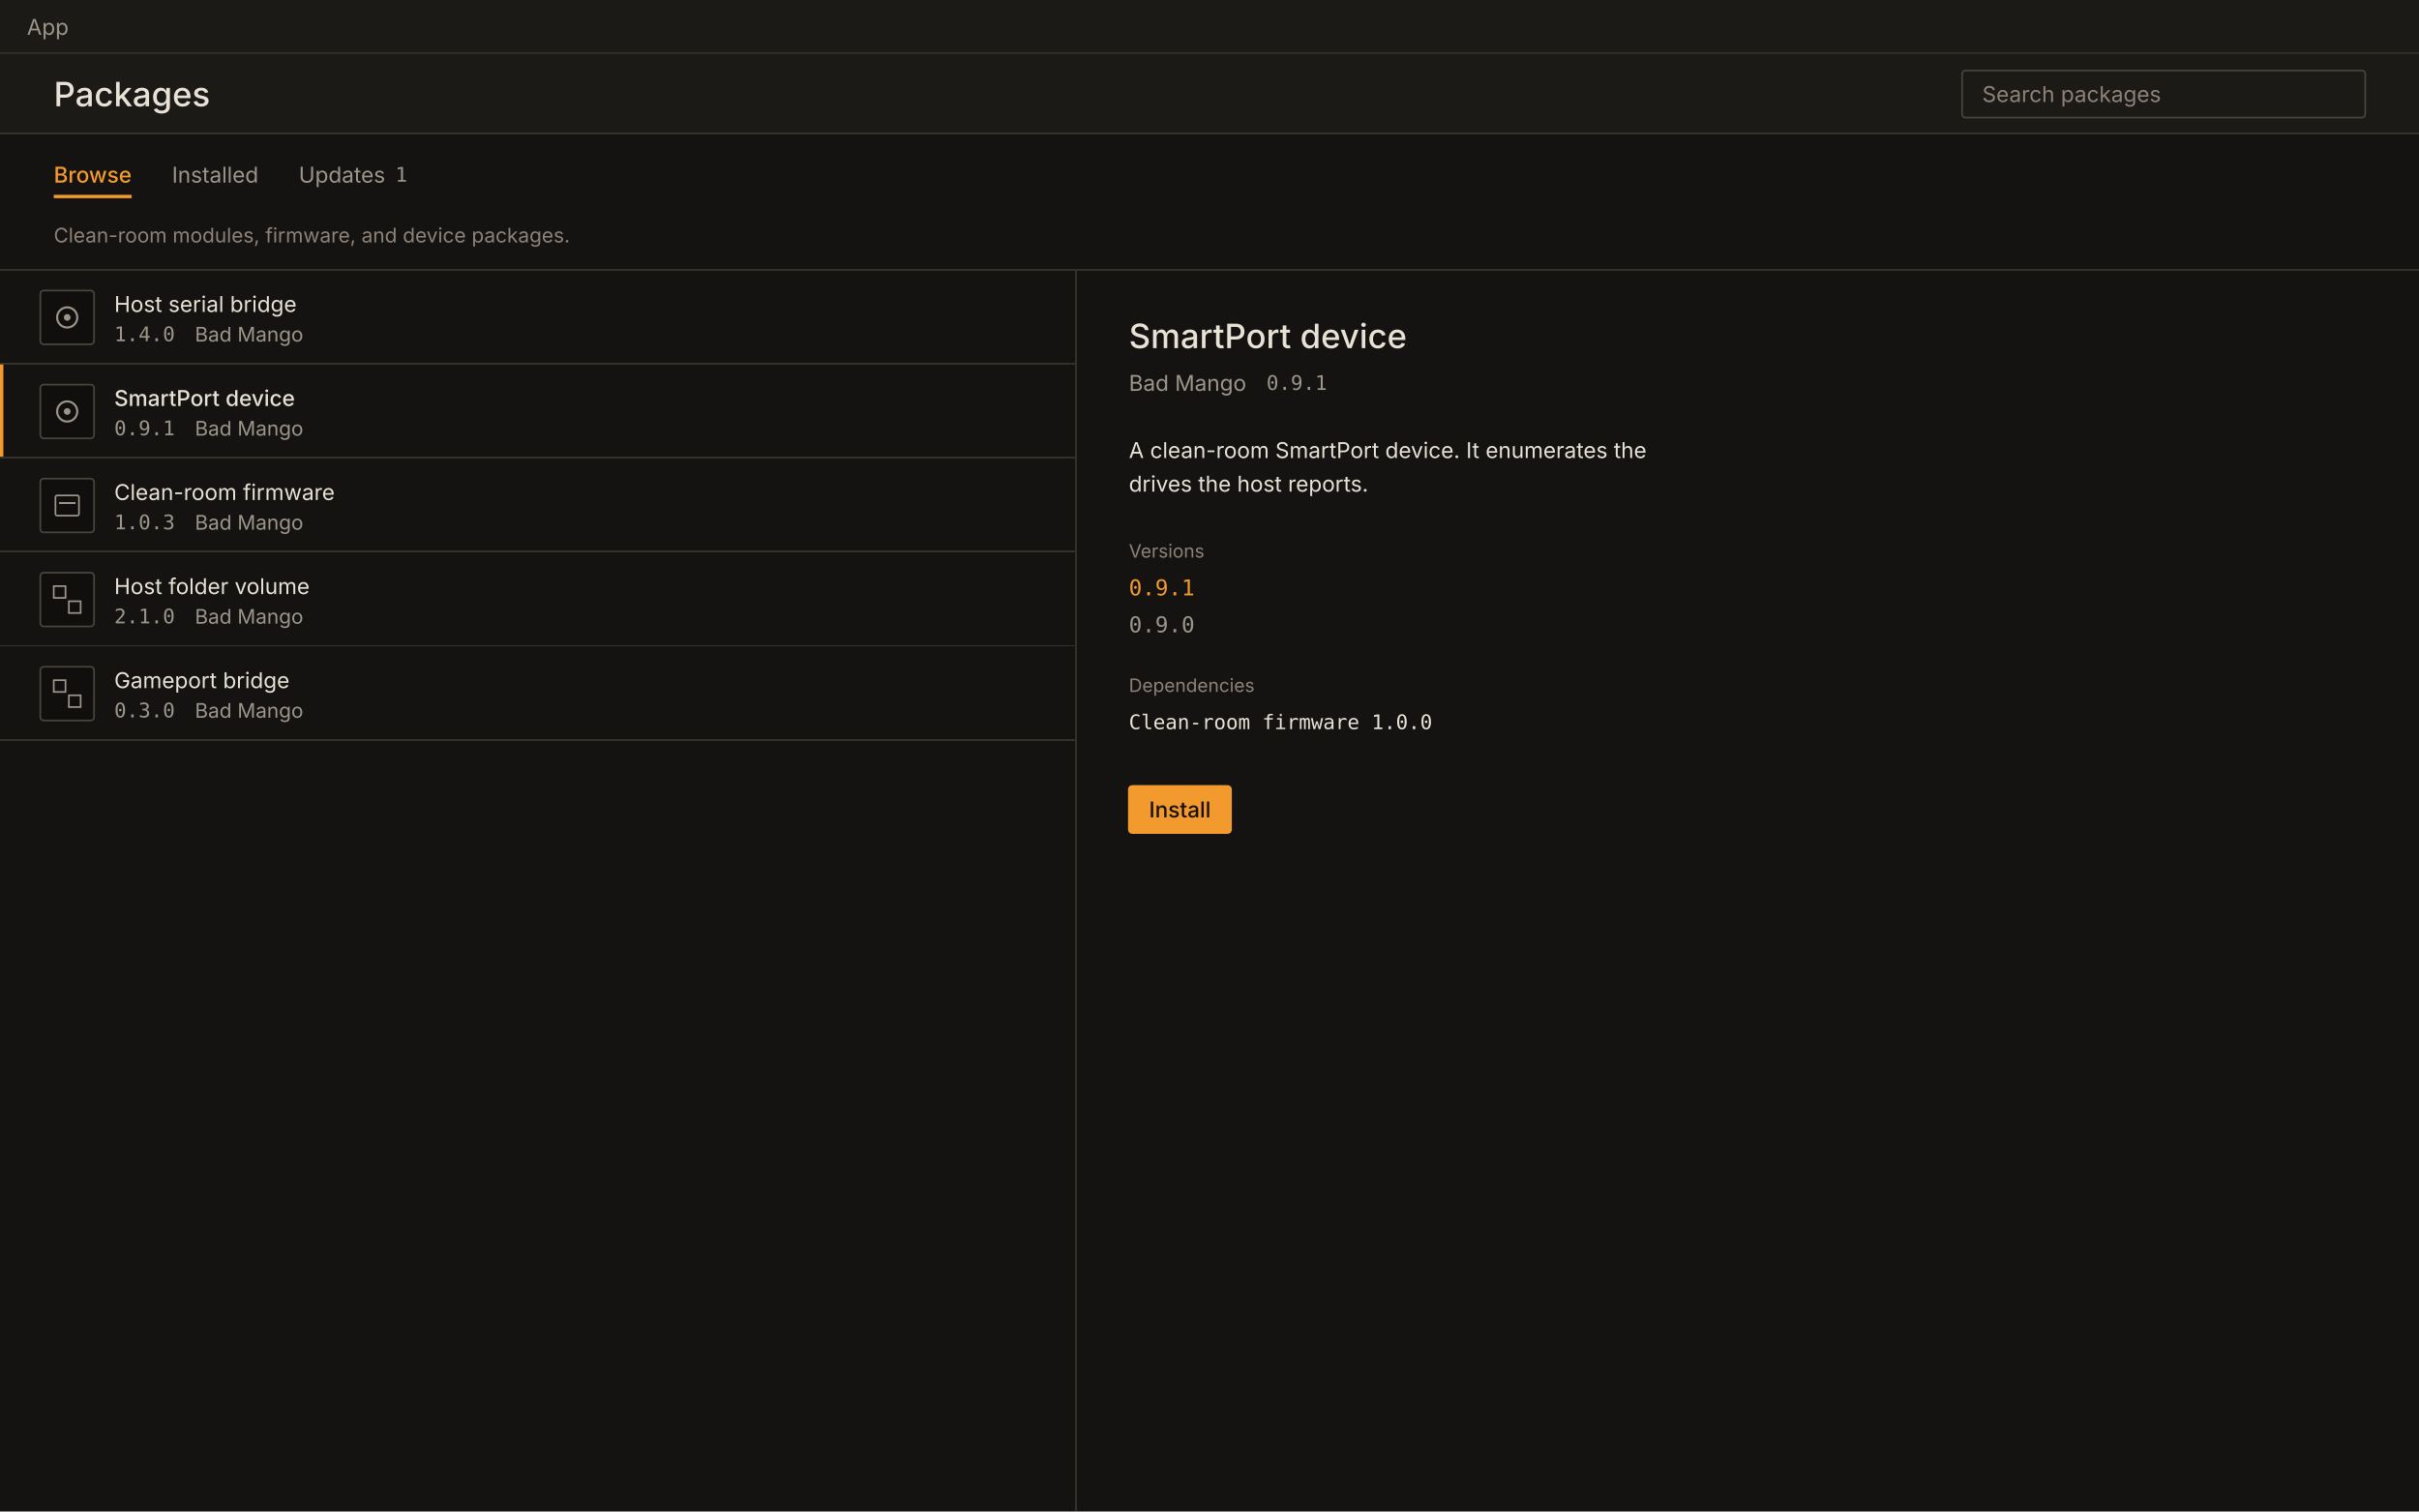
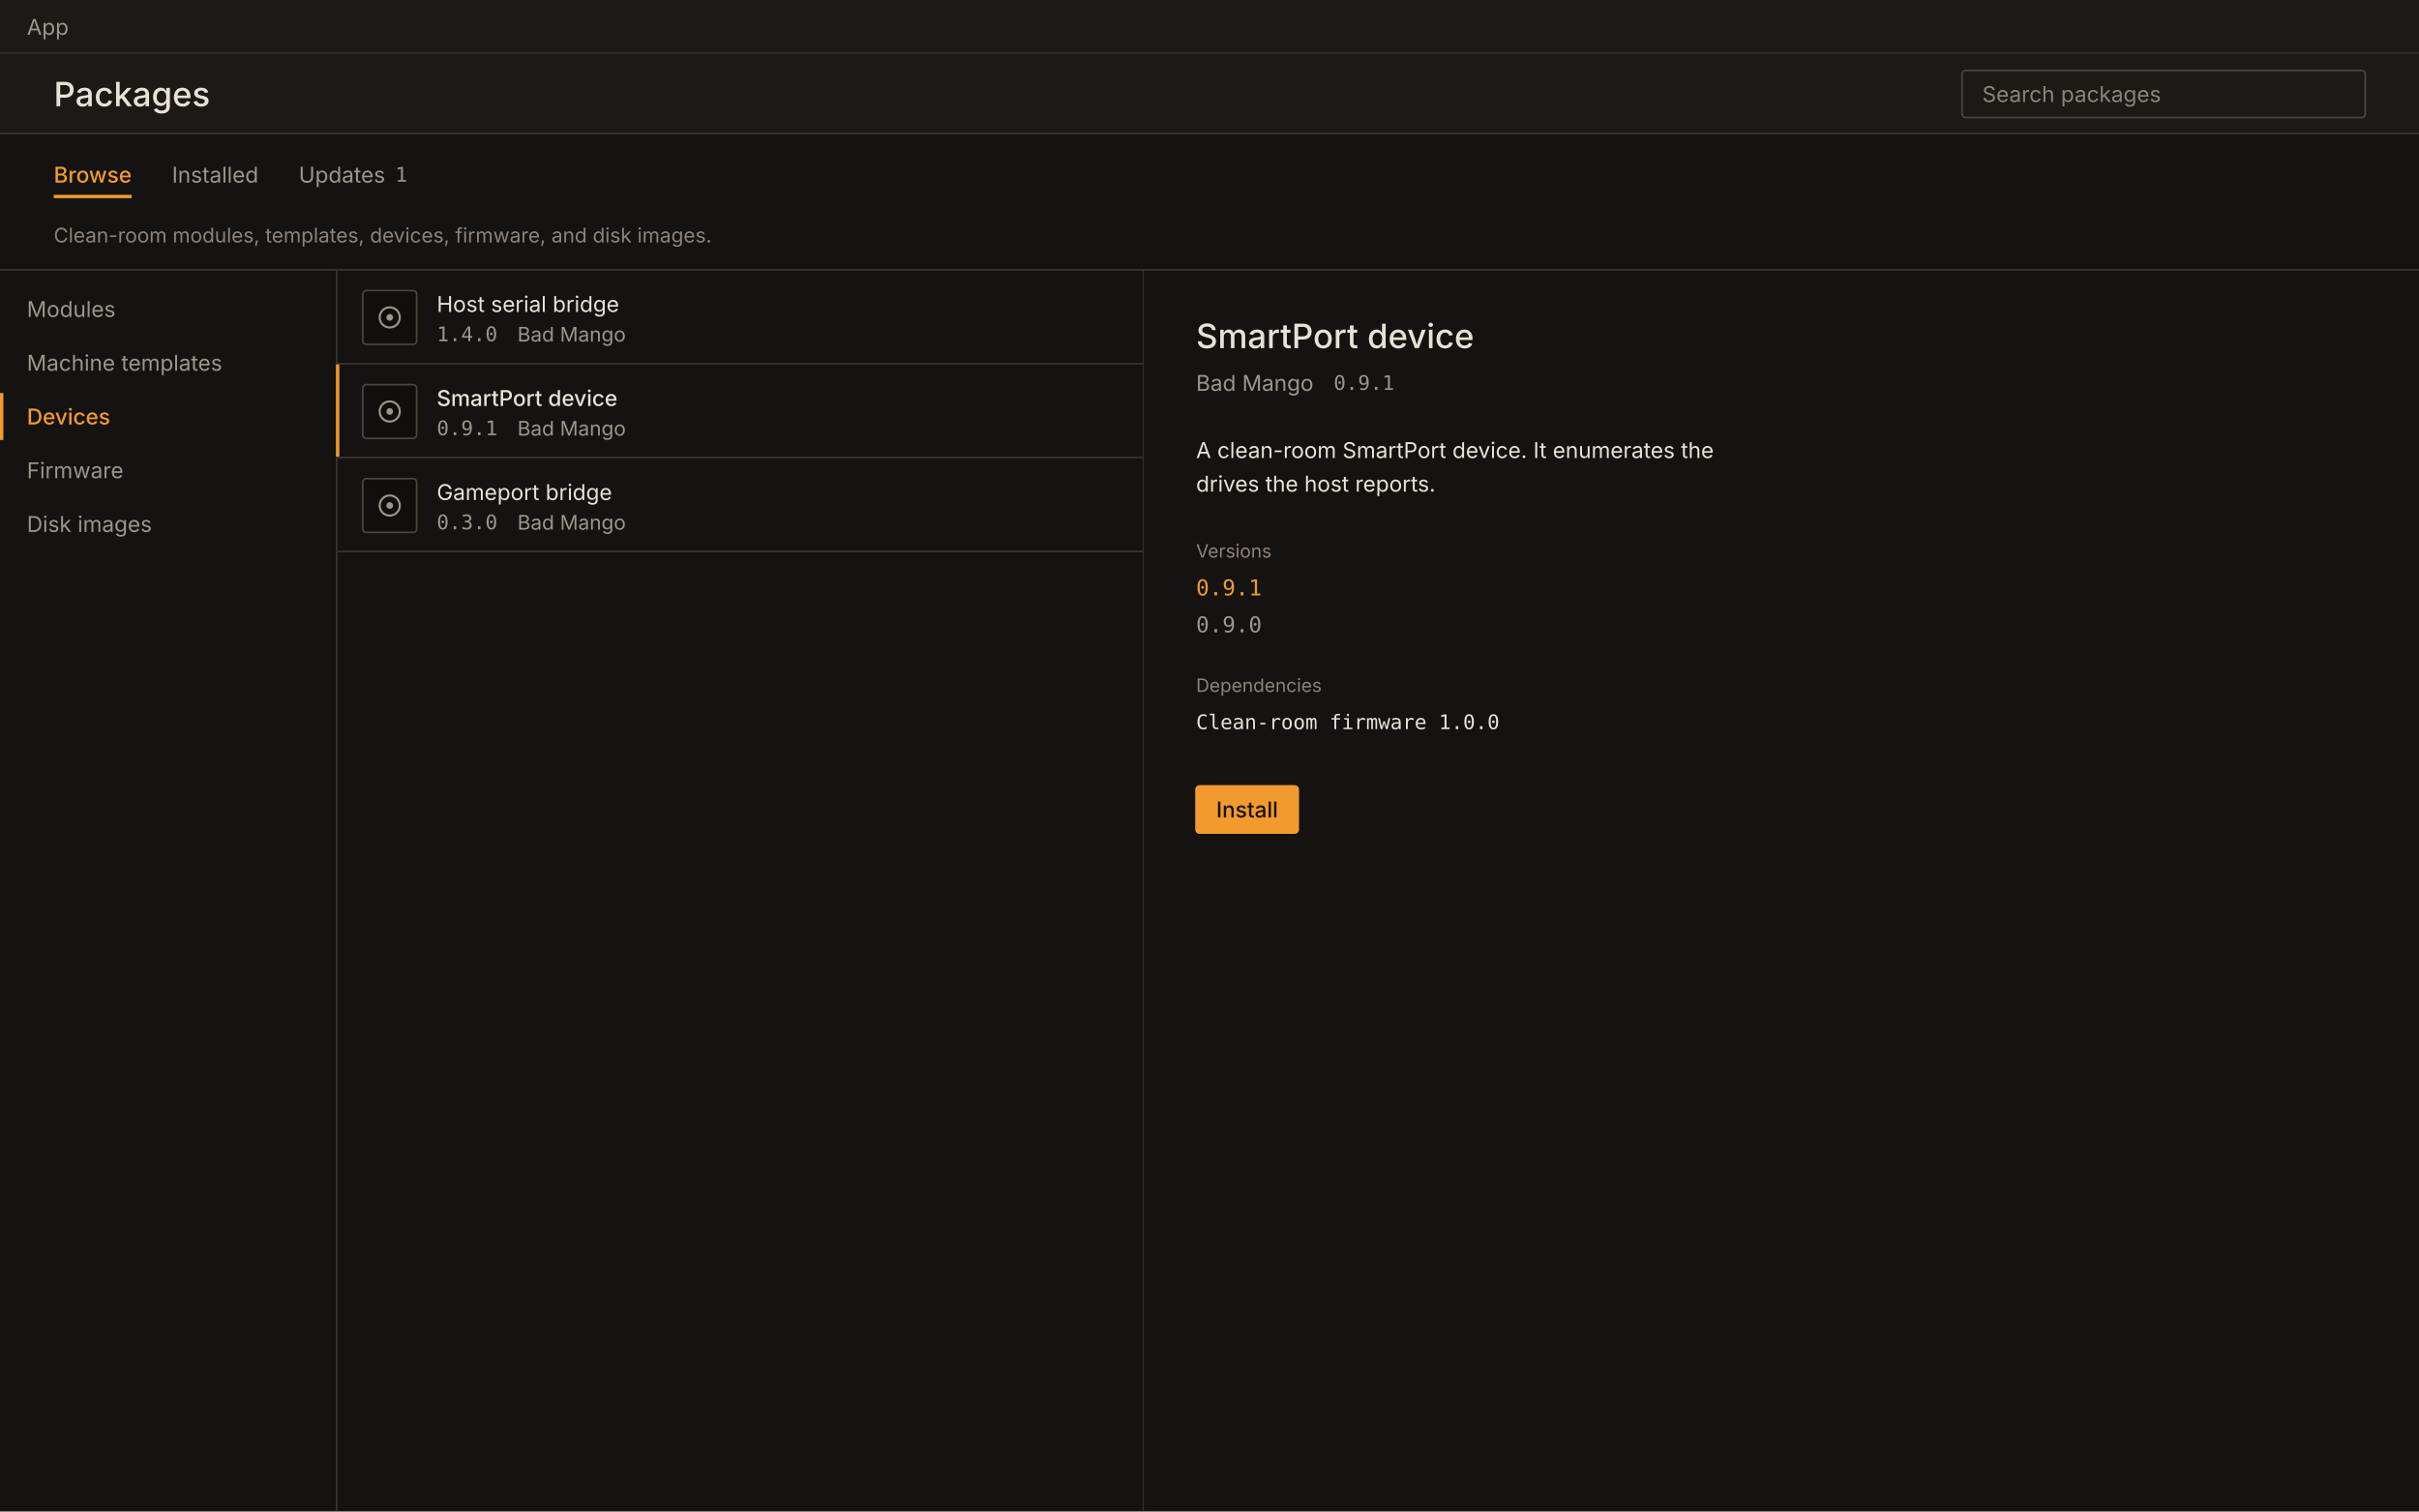
<svg xmlns="http://www.w3.org/2000/svg" width="1440" height="900" viewBox="0 0 1440 900" role="img">
  <rect x="0" y="0" width="1440" height="900" rx="0" fill="#141311" stroke="none" stroke-width="1" />
  <rect x="0" y="0" width="1440" height="32" rx="0" fill="#1B1A17" stroke="none" stroke-width="1" />
  <rect x="0" y="31" width="1440" height="1" rx="0" fill="#34302A" stroke="none" stroke-width="1" shape-rendering="crispEdges" />
  <text x="16" y="16.0" fill="#9C958A" font-family="Inter, sans-serif" font-size="13" font-weight="400" text-anchor="start" dominant-baseline="central">App</text>
  <rect x="0" y="32" width="1440" height="48" rx="0" fill="#1B1A17" stroke="none" stroke-width="1" />
  <rect x="0" y="79" width="1440" height="1" rx="0" fill="#34302A" stroke="none" stroke-width="1" shape-rendering="crispEdges" />
  <text x="32" y="56" fill="#E8E2D6" font-family="Inter, sans-serif" font-size="20" font-weight="500" text-anchor="start" dominant-baseline="central">Packages</text>
  <rect x="1168" y="42" width="240" height="28" rx="2" fill="none" stroke="#4A453C" stroke-width="1" />
  <text x="1180" y="56" fill="#8E8278" font-family="Inter, sans-serif" font-size="13" font-weight="400" text-anchor="start" dominant-baseline="central">Search packages</text>
  <text x="32" y="104" fill="#F29A2E" font-family="Inter, sans-serif" font-size="13" font-weight="500" text-anchor="start" dominant-baseline="central">Browse</text>
  <rect x="32" y="116" width="46.375" height="2" rx="0" fill="#F29A2E" stroke="none" stroke-width="1" />
  <text x="102.375" y="104" fill="#9C958A" font-family="Inter, sans-serif" font-size="13" font-weight="400" text-anchor="start" dominant-baseline="central">Installed</text>
  <text x="177.859" y="104" fill="#9C958A" font-family="Inter, sans-serif" font-size="13" font-weight="400" text-anchor="start" dominant-baseline="central">Updates</text>
  <text x="235.297" y="104" fill="#9C958A" font-family="'IBM Plex Mono', ui-monospace, monospace" font-size="12" font-weight="400" text-anchor="start" dominant-baseline="central">1</text>
-   <text x="32" y="140" fill="#8E8278" font-family="Inter, sans-serif" font-size="12" font-weight="400" text-anchor="start" dominant-baseline="central">Clean-room modules, firmware, and device packages.</text>
+   <text x="32" y="140" fill="#8E8278" font-family="Inter, sans-serif" font-size="12" font-weight="400" text-anchor="start" dominant-baseline="central">Clean-room modules, templates, devices, firmware, and disk images.</text>
  <rect x="0" y="160" width="1440" height="1" rx="0" fill="#34302A" stroke="none" stroke-width="1" shape-rendering="crispEdges" />
-   <rect x="640" y="161" width="1" height="739" rx="0" fill="#34302A" stroke="none" stroke-width="1" shape-rendering="crispEdges" />
-   <rect x="24" y="173" width="32" height="32" rx="2" fill="#100F0D" stroke="#4A453C" stroke-width="1" />
-   <circle cx="40" cy="189" r="6" fill="none" stroke="#9C958A" stroke-width="1.25" />
-   <circle cx="40" cy="189" r="2" fill="#9C958A" />
-   <text x="68" y="181" fill="#E8E2D6" font-family="Inter, sans-serif" font-size="13" font-weight="400" text-anchor="start" dominant-baseline="central">Host serial bridge</text>
-   <text x="68" y="199" fill="#9C958A" font-family="'IBM Plex Mono', ui-monospace, monospace" font-size="12" font-weight="400" text-anchor="start" dominant-baseline="central">1.4.0</text>
-   <text x="116.016" y="199" fill="#9C958A" font-family="Inter, sans-serif" font-size="12" font-weight="400" text-anchor="start" dominant-baseline="central">Bad Mango</text>
-   <rect x="0" y="216" width="640" height="1" rx="0" fill="#34302A" stroke="none" stroke-width="1" shape-rendering="crispEdges" />
-   <rect x="0" y="217" width="2" height="56" rx="0" fill="#F29A2E" stroke="none" stroke-width="1" />
-   <rect x="24" y="229" width="32" height="32" rx="2" fill="#100F0D" stroke="#4A453C" stroke-width="1" />
-   <circle cx="40" cy="245" r="6" fill="none" stroke="#9C958A" stroke-width="1.25" />
-   <circle cx="40" cy="245" r="2" fill="#9C958A" />
-   <text x="68" y="237" fill="#E8E2D6" font-family="Inter, sans-serif" font-size="13" font-weight="500" text-anchor="start" dominant-baseline="central">SmartPort device</text>
-   <text x="68" y="255" fill="#9C958A" font-family="'IBM Plex Mono', ui-monospace, monospace" font-size="12" font-weight="400" text-anchor="start" dominant-baseline="central">0.9.1</text>
-   <text x="116.016" y="255" fill="#9C958A" font-family="Inter, sans-serif" font-size="12" font-weight="400" text-anchor="start" dominant-baseline="central">Bad Mango</text>
-   <rect x="0" y="272" width="640" height="1" rx="0" fill="#34302A" stroke="none" stroke-width="1" shape-rendering="crispEdges" />
-   <rect x="24" y="285" width="32" height="32" rx="2" fill="#100F0D" stroke="#4A453C" stroke-width="1" />
-   <rect x="33" y="295" width="14" height="12" rx="1" fill="none" stroke="#9C958A" stroke-width="1" />
-   <rect x="35" y="299" width="10" height="1" rx="0" fill="#9C958A" stroke="none" stroke-width="1" shape-rendering="crispEdges" />
-   <text x="68" y="293" fill="#E8E2D6" font-family="Inter, sans-serif" font-size="13" font-weight="400" text-anchor="start" dominant-baseline="central">Clean-room firmware</text>
-   <text x="68" y="311" fill="#9C958A" font-family="'IBM Plex Mono', ui-monospace, monospace" font-size="12" font-weight="400" text-anchor="start" dominant-baseline="central">1.0.3</text>
-   <text x="116.016" y="311" fill="#9C958A" font-family="Inter, sans-serif" font-size="12" font-weight="400" text-anchor="start" dominant-baseline="central">Bad Mango</text>
-   <rect x="0" y="328" width="640" height="1" rx="0" fill="#34302A" stroke="none" stroke-width="1" shape-rendering="crispEdges" />
-   <rect x="24" y="341" width="32" height="32" rx="2" fill="#100F0D" stroke="#4A453C" stroke-width="1" />
-   <rect x="32" y="349" width="7" height="7" rx="0" fill="none" stroke="#9C958A" stroke-width="1" />
-   <rect x="41" y="358" width="7" height="7" rx="0" fill="none" stroke="#9C958A" stroke-width="1" />
-   <text x="68" y="349" fill="#E8E2D6" font-family="Inter, sans-serif" font-size="13" font-weight="400" text-anchor="start" dominant-baseline="central">Host folder volume</text>
-   <text x="68" y="367" fill="#9C958A" font-family="'IBM Plex Mono', ui-monospace, monospace" font-size="12" font-weight="400" text-anchor="start" dominant-baseline="central">2.1.0</text>
-   <text x="116.016" y="367" fill="#9C958A" font-family="Inter, sans-serif" font-size="12" font-weight="400" text-anchor="start" dominant-baseline="central">Bad Mango</text>
-   <rect x="0" y="384" width="640" height="1" rx="0" fill="#34302A" stroke="none" stroke-width="1" shape-rendering="crispEdges" />
-   <rect x="24" y="397" width="32" height="32" rx="2" fill="#100F0D" stroke="#4A453C" stroke-width="1" />
-   <rect x="32" y="405" width="7" height="7" rx="0" fill="none" stroke="#9C958A" stroke-width="1" />
-   <rect x="41" y="414" width="7" height="7" rx="0" fill="none" stroke="#9C958A" stroke-width="1" />
-   <text x="68" y="405" fill="#E8E2D6" font-family="Inter, sans-serif" font-size="13" font-weight="400" text-anchor="start" dominant-baseline="central">Gameport bridge</text>
-   <text x="68" y="423" fill="#9C958A" font-family="'IBM Plex Mono', ui-monospace, monospace" font-size="12" font-weight="400" text-anchor="start" dominant-baseline="central">0.3.0</text>
-   <text x="116.016" y="423" fill="#9C958A" font-family="Inter, sans-serif" font-size="12" font-weight="400" text-anchor="start" dominant-baseline="central">Bad Mango</text>
-   <rect x="0" y="440" width="640" height="1" rx="0" fill="#34302A" stroke="none" stroke-width="1" shape-rendering="crispEdges" />
-   <text x="672" y="200" fill="#E8E2D6" font-family="Inter, sans-serif" font-size="20" font-weight="500" text-anchor="start" dominant-baseline="central">SmartPort device</text>
-   <text x="672" y="228" fill="#9C958A" font-family="Inter, sans-serif" font-size="13" font-weight="400" text-anchor="start" dominant-baseline="central">Bad Mango</text>
-   <text x="753.906" y="228" fill="#9C958A" font-family="'IBM Plex Mono', ui-monospace, monospace" font-size="12" font-weight="400" text-anchor="start" dominant-baseline="central">0.9.1</text>
-   <text x="672" y="268" fill="#E8E2D6" font-family="Inter, sans-serif" font-size="13" font-weight="400" text-anchor="start" dominant-baseline="central">A clean-room SmartPort device. It enumerates the</text>
-   <text x="672" y="288" fill="#E8E2D6" font-family="Inter, sans-serif" font-size="13" font-weight="400" text-anchor="start" dominant-baseline="central">drives the host reports.</text>
-   <text x="672" y="328" fill="#8E8278" font-family="Inter, sans-serif" font-size="11" font-weight="400" text-anchor="start" dominant-baseline="central">Versions</text>
-   <text x="672" y="350" fill="#F29A2E" font-family="'IBM Plex Mono', ui-monospace, monospace" font-size="13" font-weight="400" text-anchor="start" dominant-baseline="central">0.9.1</text>
-   <text x="672" y="372" fill="#9C958A" font-family="'IBM Plex Mono', ui-monospace, monospace" font-size="13" font-weight="400" text-anchor="start" dominant-baseline="central">0.9.0</text>
-   <text x="672" y="408" fill="#8E8278" font-family="Inter, sans-serif" font-size="11" font-weight="400" text-anchor="start" dominant-baseline="central">Dependencies</text>
-   <text x="672" y="430" fill="#E8E2D6" font-family="'IBM Plex Mono', ui-monospace, monospace" font-size="12" font-weight="400" text-anchor="start" dominant-baseline="central">Clean-room firmware  1.0.0</text>
-   <rect x="672" y="468" width="60.797" height="28" rx="2" fill="#F29A2E" stroke="#F29A2E" stroke-width="1" />
-   <text x="702.398" y="482.0" fill="#1A1208" font-family="Inter, sans-serif" font-size="13" font-weight="500" text-anchor="middle" dominant-baseline="central">Install</text>
+   <rect x="200" y="161" width="1" height="739" rx="0" fill="#34302A" stroke="none" stroke-width="1" shape-rendering="crispEdges" />
+   <rect x="680" y="161" width="1" height="739" rx="0" fill="#34302A" stroke="none" stroke-width="1" shape-rendering="crispEdges" />
+   <text x="16" y="184" fill="#9C958A" font-family="Inter, sans-serif" font-size="13" font-weight="400" text-anchor="start" dominant-baseline="central">Modules</text>
+   <text x="16" y="216" fill="#9C958A" font-family="Inter, sans-serif" font-size="13" font-weight="400" text-anchor="start" dominant-baseline="central">Machine templates</text>
+   <rect x="0" y="234" width="2" height="28" rx="0" fill="#F29A2E" stroke="none" stroke-width="1" />
+   <text x="16" y="248" fill="#F29A2E" font-family="Inter, sans-serif" font-size="13" font-weight="500" text-anchor="start" dominant-baseline="central">Devices</text>
+   <text x="16" y="280" fill="#9C958A" font-family="Inter, sans-serif" font-size="13" font-weight="400" text-anchor="start" dominant-baseline="central">Firmware</text>
+   <text x="16" y="312" fill="#9C958A" font-family="Inter, sans-serif" font-size="13" font-weight="400" text-anchor="start" dominant-baseline="central">Disk images</text>
+   <rect x="216" y="173" width="32" height="32" rx="2" fill="#100F0D" stroke="#4A453C" stroke-width="1" />
+   <circle cx="232" cy="189" r="6" fill="none" stroke="#9C958A" stroke-width="1.25" />
+   <circle cx="232" cy="189" r="2" fill="#9C958A" />
+   <text x="260" y="181" fill="#E8E2D6" font-family="Inter, sans-serif" font-size="13" font-weight="400" text-anchor="start" dominant-baseline="central">Host serial bridge</text>
+   <text x="260" y="199" fill="#9C958A" font-family="'IBM Plex Mono', ui-monospace, monospace" font-size="12" font-weight="400" text-anchor="start" dominant-baseline="central">1.4.0</text>
+   <text x="308.016" y="199" fill="#9C958A" font-family="Inter, sans-serif" font-size="12" font-weight="400" text-anchor="start" dominant-baseline="central">Bad Mango</text>
+   <rect x="200" y="216" width="480" height="1" rx="0" fill="#34302A" stroke="none" stroke-width="1" shape-rendering="crispEdges" />
+   <rect x="200" y="217" width="2" height="56" rx="0" fill="#F29A2E" stroke="none" stroke-width="1" />
+   <rect x="216" y="229" width="32" height="32" rx="2" fill="#100F0D" stroke="#4A453C" stroke-width="1" />
+   <circle cx="232" cy="245" r="6" fill="none" stroke="#9C958A" stroke-width="1.25" />
+   <circle cx="232" cy="245" r="2" fill="#9C958A" />
+   <text x="260" y="237" fill="#E8E2D6" font-family="Inter, sans-serif" font-size="13" font-weight="500" text-anchor="start" dominant-baseline="central">SmartPort device</text>
+   <text x="260" y="255" fill="#9C958A" font-family="'IBM Plex Mono', ui-monospace, monospace" font-size="12" font-weight="400" text-anchor="start" dominant-baseline="central">0.9.1</text>
+   <text x="308.016" y="255" fill="#9C958A" font-family="Inter, sans-serif" font-size="12" font-weight="400" text-anchor="start" dominant-baseline="central">Bad Mango</text>
+   <rect x="200" y="272" width="480" height="1" rx="0" fill="#34302A" stroke="none" stroke-width="1" shape-rendering="crispEdges" />
+   <rect x="216" y="285" width="32" height="32" rx="2" fill="#100F0D" stroke="#4A453C" stroke-width="1" />
+   <circle cx="232" cy="301" r="6" fill="none" stroke="#9C958A" stroke-width="1.25" />
+   <circle cx="232" cy="301" r="2" fill="#9C958A" />
+   <text x="260" y="293" fill="#E8E2D6" font-family="Inter, sans-serif" font-size="13" font-weight="400" text-anchor="start" dominant-baseline="central">Gameport bridge</text>
+   <text x="260" y="311" fill="#9C958A" font-family="'IBM Plex Mono', ui-monospace, monospace" font-size="12" font-weight="400" text-anchor="start" dominant-baseline="central">0.3.0</text>
+   <text x="308.016" y="311" fill="#9C958A" font-family="Inter, sans-serif" font-size="12" font-weight="400" text-anchor="start" dominant-baseline="central">Bad Mango</text>
+   <rect x="200" y="328" width="480" height="1" rx="0" fill="#34302A" stroke="none" stroke-width="1" shape-rendering="crispEdges" />
+   <text x="712" y="200" fill="#E8E2D6" font-family="Inter, sans-serif" font-size="20" font-weight="500" text-anchor="start" dominant-baseline="central">SmartPort device</text>
+   <text x="712" y="228" fill="#9C958A" font-family="Inter, sans-serif" font-size="13" font-weight="400" text-anchor="start" dominant-baseline="central">Bad Mango</text>
+   <text x="793.906" y="228" fill="#9C958A" font-family="'IBM Plex Mono', ui-monospace, monospace" font-size="12" font-weight="400" text-anchor="start" dominant-baseline="central">0.9.1</text>
+   <text x="712" y="268" fill="#E8E2D6" font-family="Inter, sans-serif" font-size="13" font-weight="400" text-anchor="start" dominant-baseline="central">A clean-room SmartPort device. It enumerates the</text>
+   <text x="712" y="288" fill="#E8E2D6" font-family="Inter, sans-serif" font-size="13" font-weight="400" text-anchor="start" dominant-baseline="central">drives the host reports.</text>
+   <text x="712" y="328" fill="#8E8278" font-family="Inter, sans-serif" font-size="11" font-weight="400" text-anchor="start" dominant-baseline="central">Versions</text>
+   <text x="712" y="350" fill="#F29A2E" font-family="'IBM Plex Mono', ui-monospace, monospace" font-size="13" font-weight="400" text-anchor="start" dominant-baseline="central">0.9.1</text>
+   <text x="712" y="372" fill="#9C958A" font-family="'IBM Plex Mono', ui-monospace, monospace" font-size="13" font-weight="400" text-anchor="start" dominant-baseline="central">0.9.0</text>
+   <text x="712" y="408" fill="#8E8278" font-family="Inter, sans-serif" font-size="11" font-weight="400" text-anchor="start" dominant-baseline="central">Dependencies</text>
+   <text x="712" y="430" fill="#E8E2D6" font-family="'IBM Plex Mono', ui-monospace, monospace" font-size="12" font-weight="400" text-anchor="start" dominant-baseline="central">Clean-room firmware  1.0.0</text>
+   <rect x="712" y="468" width="60.797" height="28" rx="2" fill="#F29A2E" stroke="#F29A2E" stroke-width="1" />
+   <text x="742.398" y="482.0" fill="#1A1208" font-family="Inter, sans-serif" font-size="13" font-weight="500" text-anchor="middle" dominant-baseline="central">Install</text>
</svg>
